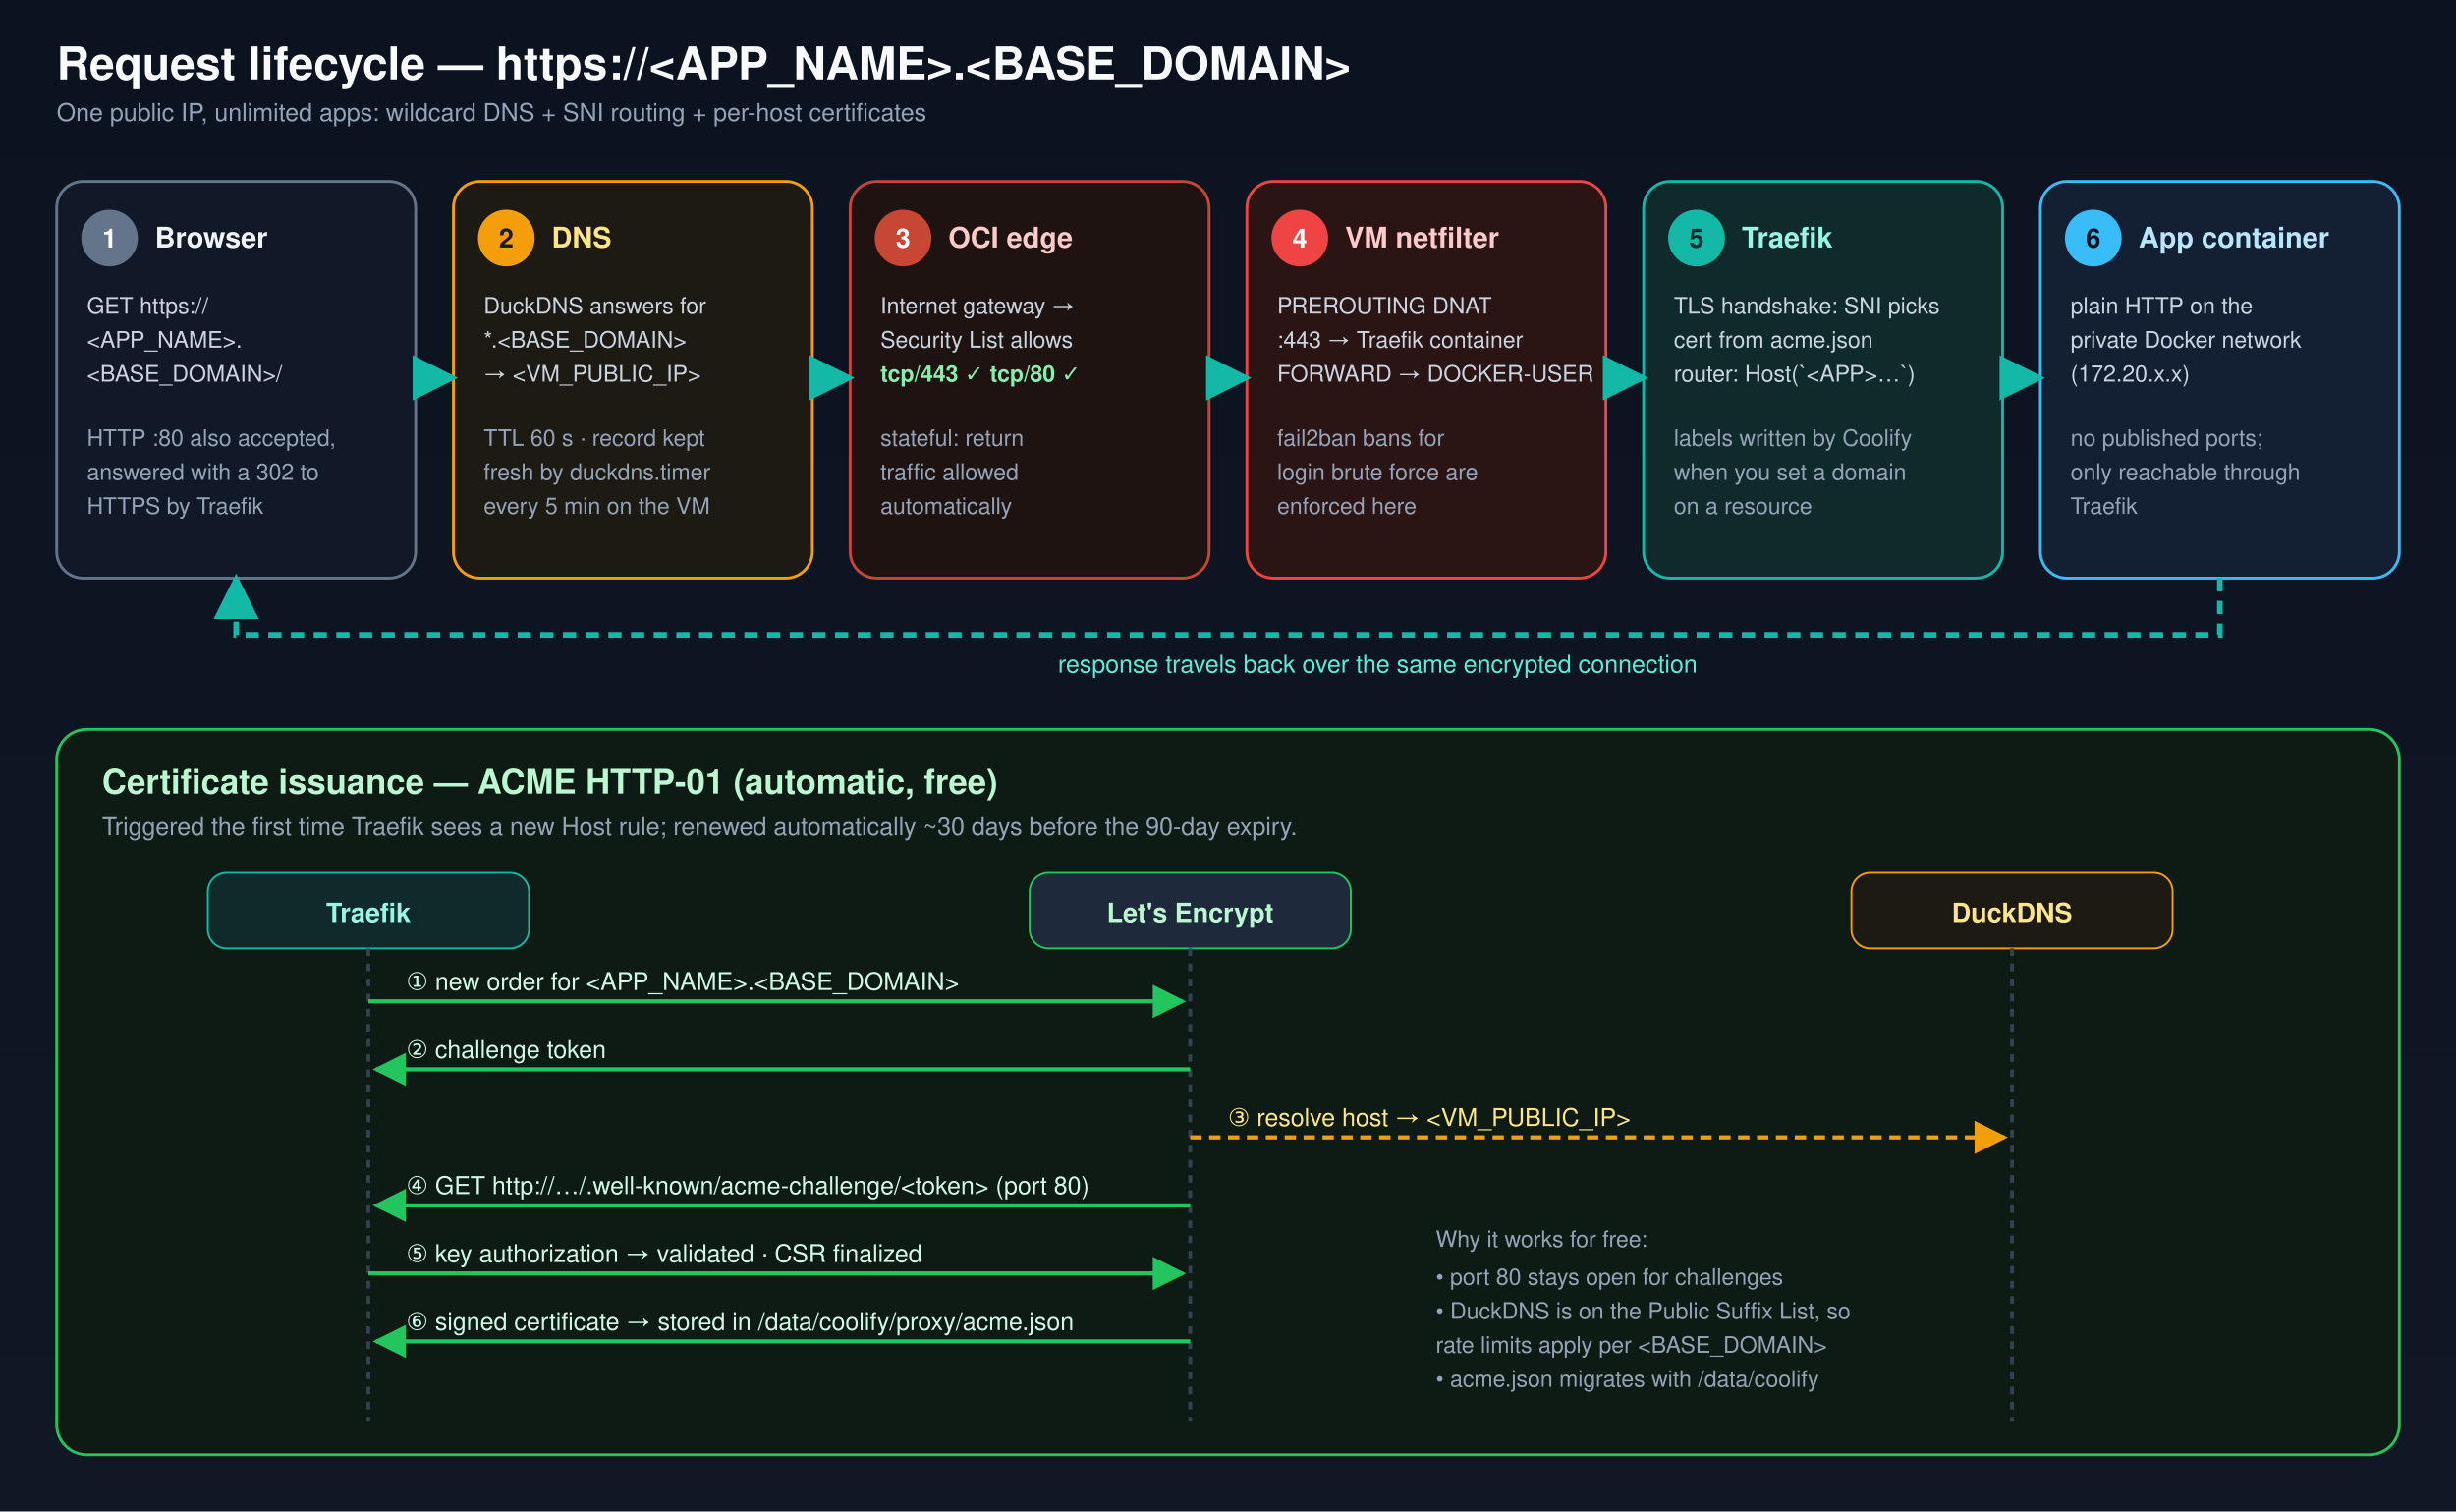
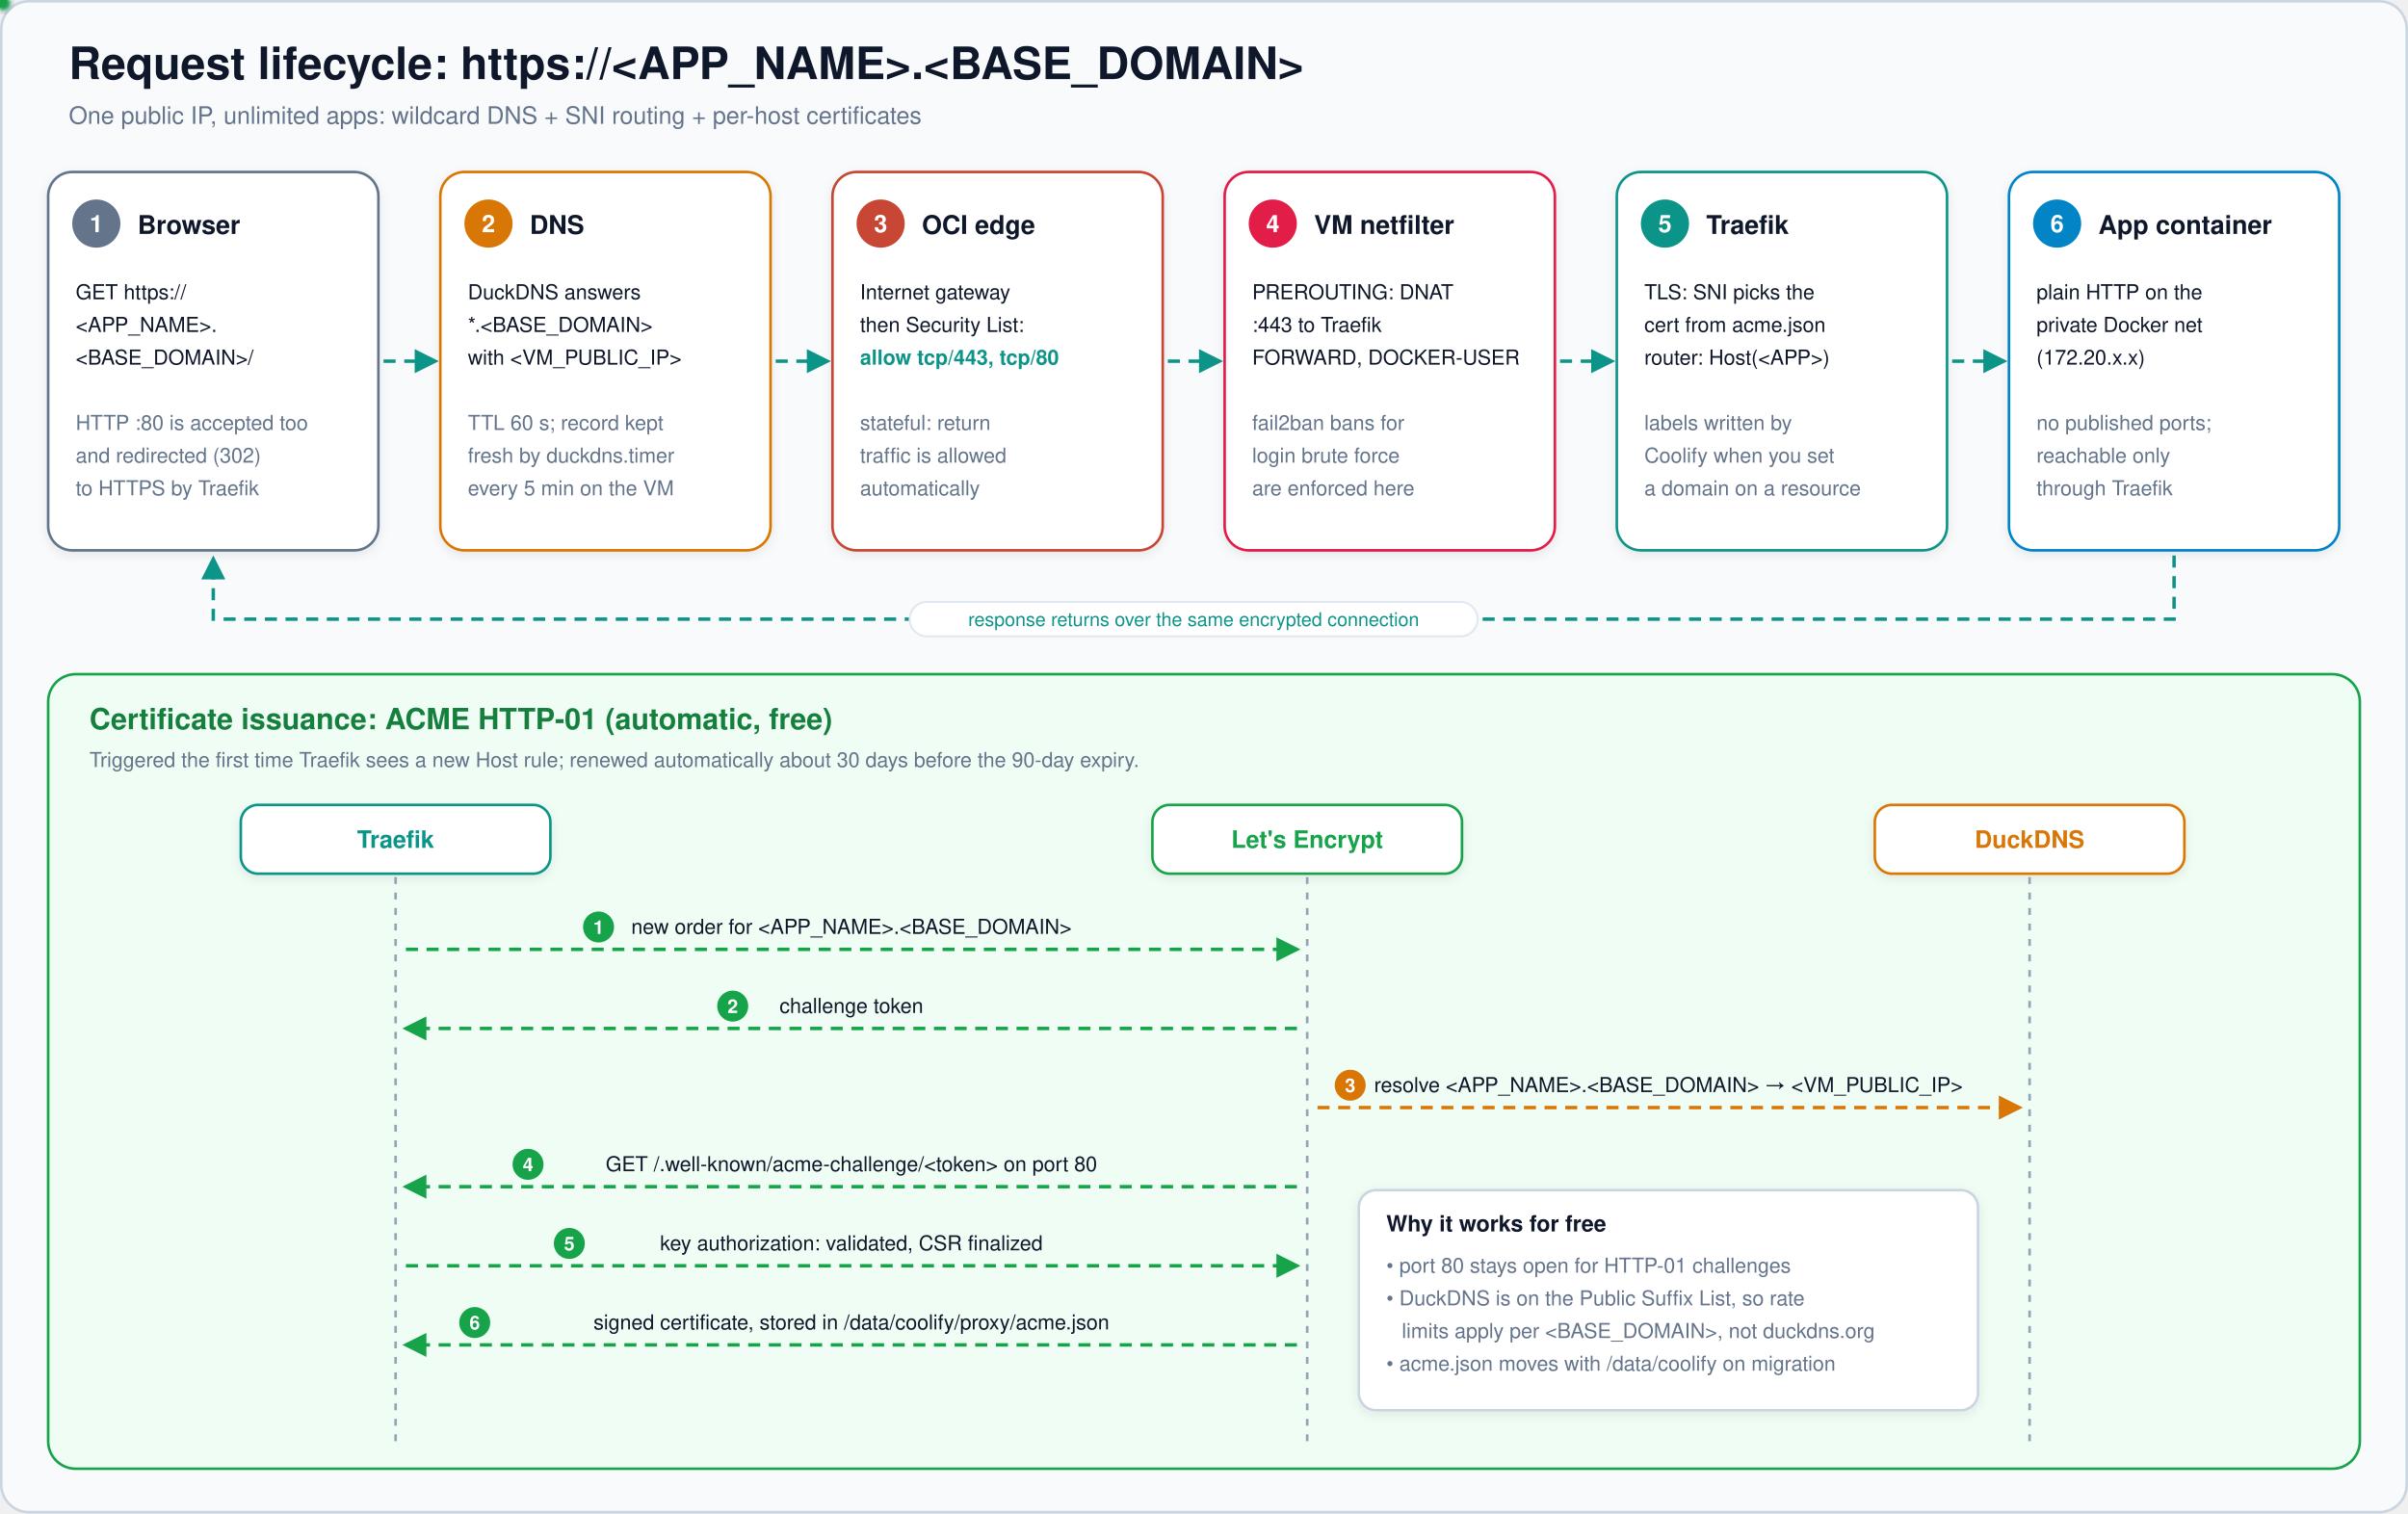
- <svg xmlns="http://www.w3.org/2000/svg" width="1300" height="800" viewBox="0 0 1300 800" role="img" aria-labelledby="t d">
+ <svg xmlns="http://www.w3.org/2000/svg" xmlns:xlink="http://www.w3.org/1999/xlink" width="1400" height="880" viewBox="0 0 1400 880" role="img" aria-labelledby="t d">
+   <style>
+ .f { stroke-dasharray: 7 5; animation: flow 1.1s linear infinite; }
+ .fs { stroke-dasharray: 7 5; animation: flow 1.8s linear infinite; }
+ @keyframes flow { to { stroke-dashoffset: -24; } }
+ @media (prefers-reduced-motion: reduce) { * { animation: none !important; } }
+ </style>
  <defs>
-     <linearGradient id="bg" x1="0" y1="0" x2="0" y2="1">
-       <stop offset="0" stop-color="#0b1220" />
-       <stop offset="1" stop-color="#101826" />
-     </linearGradient>
-     <marker id="a" viewBox="0 0 10 10" refX="9" refY="5" markerWidth="8" markerHeight="8" orient="auto-start-reverse">
-       <path d="M0 0 L10 5 L0 10 z" fill="#14b8a6" />
-     </marker>
-     <marker id="g" viewBox="0 0 10 10" refX="9" refY="5" markerWidth="8" markerHeight="8" orient="auto-start-reverse">
-       <path d="M0 0 L10 5 L0 10 z" fill="#22c55e" />
-     </marker>
-     <marker id="y" viewBox="0 0 10 10" refX="9" refY="5" markerWidth="8" markerHeight="8" orient="auto-start-reverse">
-       <path d="M0 0 L10 5 L0 10 z" fill="#f59e0b" />
+     <filter id="shadow" x="-10%" y="-10%" width="120%" height="130%">
+       <feDropShadow dx="0" dy="2" stdDeviation="3" flood-color="#0f172a" flood-opacity="0.08" />
+     </filter>
+     <filter id="glow" x="-200%" y="-200%" width="500%" height="500%">
+       <feGaussianBlur stdDeviation="2.2" result="b" />
+       <feMerge>
+         <feMergeNode in="b" />
+         <feMergeNode in="SourceGraphic" />
+       </feMerge>
+     </filter>
+     <marker id="m-0d9488" viewBox="0 0 10 10" refX="8.5" refY="5" markerWidth="7" markerHeight="7" orient="auto-start-reverse">
+       <path d="M0 0 L10 5 L0 10 z" fill="#0d9488" />
+     </marker>
+     <marker id="m-16a34a" viewBox="0 0 10 10" refX="8.5" refY="5" markerWidth="7" markerHeight="7" orient="auto-start-reverse">
+       <path d="M0 0 L10 5 L0 10 z" fill="#16a34a" />
+     </marker>
+     <marker id="m-475569" viewBox="0 0 10 10" refX="8.5" refY="5" markerWidth="7" markerHeight="7" orient="auto-start-reverse">
+       <path d="M0 0 L10 5 L0 10 z" fill="#475569" />
+     </marker>
+     <marker id="m-d97706" viewBox="0 0 10 10" refX="8.5" refY="5" markerWidth="7" markerHeight="7" orient="auto-start-reverse">
+       <path d="M0 0 L10 5 L0 10 z" fill="#d97706" />
+     </marker>
+     <marker id="m-4f46e5" viewBox="0 0 10 10" refX="8.5" refY="5" markerWidth="7" markerHeight="7" orient="auto-start-reverse">
+       <path d="M0 0 L10 5 L0 10 z" fill="#4f46e5" />
+     </marker>
+     <marker id="m-e11d48" viewBox="0 0 10 10" refX="8.5" refY="5" markerWidth="7" markerHeight="7" orient="auto-start-reverse">
+       <path d="M0 0 L10 5 L0 10 z" fill="#e11d48" />
+     </marker>
+     <marker id="m-0284c7" viewBox="0 0 10 10" refX="8.5" refY="5" markerWidth="7" markerHeight="7" orient="auto-start-reverse">
+       <path d="M0 0 L10 5 L0 10 z" fill="#0284c7" />
+     </marker>
+     <marker id="m-7c3aed" viewBox="0 0 10 10" refX="8.5" refY="5" markerWidth="7" markerHeight="7" orient="auto-start-reverse">
+       <path d="M0 0 L10 5 L0 10 z" fill="#7c3aed" />
    </marker>
  </defs>
-   <rect width="1300" height="800" fill="url(#bg)" />
+   <rect x="0.75" y="0.75" width="1398.5" height="878.5" rx="16" fill="#f8fafc" stroke="#cbd5e1" stroke-width="1.5" />
  <g font-family="Segoe UI, Helvetica, Arial, sans-serif">
-     <text x="30" y="42" font-size="24" font-weight="700" fill="#f8fafc">Request lifecycle — https://&lt;APP_NAME&gt;.&lt;BASE_DOMAIN&gt;</text>
-     <text x="30" y="64" font-size="13" fill="#94a3b8">One public IP, unlimited apps: wildcard DNS + SNI routing + per-host certificates</text>
-     <g font-size="12">
-       <g transform="translate(30,96)">
-         <rect width="190" height="210" rx="14" fill="#111827" stroke="#64748b" stroke-width="1.5" />
-         <circle cx="28" cy="30" r="15" fill="#64748b" />
-         <text x="28" y="35" text-anchor="middle" font-weight="800" fill="#fff" font-size="14">1</text>
-         <text x="52" y="35" font-size="15" font-weight="700" fill="#f1f5f9">Browser</text>
-         <text x="16" y="70" fill="#cbd5e1">GET https://</text>
-         <text x="16" y="88" fill="#cbd5e1">&lt;APP_NAME&gt;.</text>
-         <text x="16" y="106" fill="#cbd5e1">&lt;BASE_DOMAIN&gt;/</text>
-         <text x="16" y="140" fill="#94a3b8">HTTP :80 also accepted,</text>
-         <text x="16" y="158" fill="#94a3b8">answered with a 302 to</text>
-         <text x="16" y="176" fill="#94a3b8">HTTPS by Traefik</text>
-       </g>
-       <g transform="translate(240,96)">
-         <rect width="190" height="210" rx="14" fill="#1c1a12" stroke="#f59e0b" stroke-width="1.5" />
-         <circle cx="28" cy="30" r="15" fill="#f59e0b" />
-         <text x="28" y="35" text-anchor="middle" font-weight="800" fill="#1c1917" font-size="14">2</text>
-         <text x="52" y="35" font-size="15" font-weight="700" fill="#fde68a">DNS</text>
-         <text x="16" y="70" fill="#cbd5e1">DuckDNS answers for</text>
-         <text x="16" y="88" fill="#cbd5e1">*.&lt;BASE_DOMAIN&gt;</text>
-         <text x="16" y="106" fill="#cbd5e1">→ &lt;VM_PUBLIC_IP&gt;</text>
-         <text x="16" y="140" fill="#94a3b8">TTL 60 s · record kept</text>
-         <text x="16" y="158" fill="#94a3b8">fresh by duckdns.timer</text>
-         <text x="16" y="176" fill="#94a3b8">every 5 min on the VM</text>
-       </g>
-       <g transform="translate(450,96)">
-         <rect width="190" height="210" rx="14" fill="#1f1311" stroke="#C74634" stroke-width="1.5" />
-         <circle cx="28" cy="30" r="15" fill="#C74634" />
-         <text x="28" y="35" text-anchor="middle" font-weight="800" fill="#fff" font-size="14">3</text>
-         <text x="52" y="35" font-size="15" font-weight="700" fill="#fecaca">OCI edge</text>
-         <text x="16" y="70" fill="#cbd5e1">Internet gateway →</text>
-         <text x="16" y="88" fill="#cbd5e1">Security List allows</text>
-         <text x="16" y="106" fill="#86efac" font-weight="700">tcp/443 ✓  tcp/80 ✓</text>
-         <text x="16" y="140" fill="#94a3b8">stateful: return</text>
-         <text x="16" y="158" fill="#94a3b8">traffic allowed</text>
-         <text x="16" y="176" fill="#94a3b8">automatically</text>
-       </g>
-       <g transform="translate(660,96)">
-         <rect width="190" height="210" rx="14" fill="#2a1414" stroke="#ef4444" stroke-width="1.5" />
-         <circle cx="28" cy="30" r="15" fill="#ef4444" />
-         <text x="28" y="35" text-anchor="middle" font-weight="800" fill="#fff" font-size="14">4</text>
-         <text x="52" y="35" font-size="15" font-weight="700" fill="#fecaca">VM netfilter</text>
-         <text x="16" y="70" fill="#cbd5e1">PREROUTING DNAT</text>
-         <text x="16" y="88" fill="#cbd5e1">:443 → Traefik container</text>
-         <text x="16" y="106" fill="#cbd5e1">FORWARD → DOCKER-USER</text>
-         <text x="16" y="140" fill="#94a3b8">fail2ban bans for</text>
-         <text x="16" y="158" fill="#94a3b8">login brute force are</text>
-         <text x="16" y="176" fill="#94a3b8">enforced here</text>
-       </g>
-       <g transform="translate(870,96)">
-         <rect width="190" height="210" rx="14" fill="#0f2a2a" stroke="#14b8a6" stroke-width="1.5" />
-         <circle cx="28" cy="30" r="15" fill="#14b8a6" />
-         <text x="28" y="35" text-anchor="middle" font-weight="800" fill="#042f2e" font-size="14">5</text>
-         <text x="52" y="35" font-size="15" font-weight="700" fill="#99f6e4">Traefik</text>
-         <text x="16" y="70" fill="#cbd5e1">TLS handshake: SNI picks</text>
-         <text x="16" y="88" fill="#cbd5e1">cert from acme.json</text>
-         <text x="16" y="106" fill="#cbd5e1">router: Host(`&lt;APP&gt;…`)</text>
-         <text x="16" y="140" fill="#94a3b8">labels written by Coolify</text>
-         <text x="16" y="158" fill="#94a3b8">when you set a domain</text>
-         <text x="16" y="176" fill="#94a3b8">on a resource</text>
-       </g>
-       <g transform="translate(1080,96)">
-         <rect width="190" height="210" rx="14" fill="#132033" stroke="#38bdf8" stroke-width="1.5" />
-         <circle cx="28" cy="30" r="15" fill="#38bdf8" />
-         <text x="28" y="35" text-anchor="middle" font-weight="800" fill="#0b1220" font-size="14">6</text>
-         <text x="52" y="35" font-size="15" font-weight="700" fill="#bae6fd">App container</text>
-         <text x="16" y="70" fill="#cbd5e1">plain HTTP on the</text>
-         <text x="16" y="88" fill="#cbd5e1">private Docker network</text>
-         <text x="16" y="106" fill="#cbd5e1">(172.20.x.x)</text>
-         <text x="16" y="140" fill="#94a3b8">no published ports;</text>
-         <text x="16" y="158" fill="#94a3b8">only reachable through</text>
-         <text x="16" y="176" fill="#94a3b8">Traefik</text>
-       </g>
+     <text x="40" y="46" font-size="26" fill="#0f172a" font-weight="700">Request lifecycle: https://&lt;APP_NAME&gt;.&lt;BASE_DOMAIN&gt;</text>
+     <text x="40" y="72" font-size="14" fill="#64748b">One public IP, unlimited apps: wildcard DNS + SNI routing + per-host certificates</text>
+     <rect x="28" y="100" width="192" height="220" rx="14" fill="#ffffff" stroke="#64748b" stroke-width="1.5" filter="url(#shadow)" />
+     <circle cx="56" cy="130" r="14" fill="#64748b" />
+     <text x="56" y="135" font-size="14" fill="#ffffff" font-weight="800" text-anchor="middle">1</text>
+     <text x="80" y="136" font-size="15" fill="#0f172a" font-weight="700">Browser</text>
+     <text x="44" y="174" font-size="12" fill="#0f172a">GET https://</text>
+     <text x="44" y="193" font-size="12" fill="#0f172a">&lt;APP_NAME&gt;.</text>
+     <text x="44" y="212" font-size="12" fill="#0f172a">&lt;BASE_DOMAIN&gt;/</text>
+     <text x="44" y="250" font-size="12" fill="#64748b">HTTP :80 is accepted too</text>
+     <text x="44" y="269" font-size="12" fill="#64748b">and redirected (302)</text>
+     <text x="44" y="288" font-size="12" fill="#64748b">to HTTPS by Traefik</text>
+     <path id="r0" class="f" d="M223 210.0 H253" fill="none" stroke="#0d9488" stroke-width="2" marker-end="url(#m-0d9488)" />
+     <rect x="256" y="100" width="192" height="220" rx="14" fill="#ffffff" stroke="#d97706" stroke-width="1.5" filter="url(#shadow)" />
+     <circle cx="284" cy="130" r="14" fill="#d97706" />
+     <text x="284" y="135" font-size="14" fill="#ffffff" font-weight="800" text-anchor="middle">2</text>
+     <text x="308" y="136" font-size="15" fill="#0f172a" font-weight="700">DNS</text>
+     <text x="272" y="174" font-size="12" fill="#0f172a">DuckDNS answers</text>
+     <text x="272" y="193" font-size="12" fill="#0f172a">*.&lt;BASE_DOMAIN&gt;</text>
+     <text x="272" y="212" font-size="12" fill="#0f172a">with &lt;VM_PUBLIC_IP&gt;</text>
+     <text x="272" y="250" font-size="12" fill="#64748b">TTL 60 s; record kept</text>
+     <text x="272" y="269" font-size="12" fill="#64748b">fresh by duckdns.timer</text>
+     <text x="272" y="288" font-size="12" fill="#64748b">every 5 min on the VM</text>
+     <path id="r1" class="f" d="M451 210.0 H481" fill="none" stroke="#0d9488" stroke-width="2" marker-end="url(#m-0d9488)" />
+     <rect x="484" y="100" width="192" height="220" rx="14" fill="#ffffff" stroke="#C74634" stroke-width="1.5" filter="url(#shadow)" />
+     <circle cx="512" cy="130" r="14" fill="#C74634" />
+     <text x="512" y="135" font-size="14" fill="#ffffff" font-weight="800" text-anchor="middle">3</text>
+     <text x="536" y="136" font-size="15" fill="#0f172a" font-weight="700">OCI edge</text>
+     <text x="500" y="174" font-size="12" fill="#0f172a">Internet gateway</text>
+     <text x="500" y="193" font-size="12" fill="#0f172a">then Security List:</text>
+     <text x="500" y="212" font-size="12" fill="#0d9488" font-weight="600">allow tcp/443, tcp/80</text>
+     <text x="500" y="250" font-size="12" fill="#64748b">stateful: return</text>
+     <text x="500" y="269" font-size="12" fill="#64748b">traffic is allowed</text>
+     <text x="500" y="288" font-size="12" fill="#64748b">automatically</text>
+     <path id="r2" class="f" d="M679 210.0 H709" fill="none" stroke="#0d9488" stroke-width="2" marker-end="url(#m-0d9488)" />
+     <rect x="712" y="100" width="192" height="220" rx="14" fill="#ffffff" stroke="#e11d48" stroke-width="1.5" filter="url(#shadow)" />
+     <circle cx="740" cy="130" r="14" fill="#e11d48" />
+     <text x="740" y="135" font-size="14" fill="#ffffff" font-weight="800" text-anchor="middle">4</text>
+     <text x="764" y="136" font-size="15" fill="#0f172a" font-weight="700">VM netfilter</text>
+     <text x="728" y="174" font-size="12" fill="#0f172a">PREROUTING: DNAT</text>
+     <text x="728" y="193" font-size="12" fill="#0f172a">:443 to Traefik</text>
+     <text x="728" y="212" font-size="12" fill="#0f172a">FORWARD, DOCKER-USER</text>
+     <text x="728" y="250" font-size="12" fill="#64748b">fail2ban bans for</text>
+     <text x="728" y="269" font-size="12" fill="#64748b">login brute force</text>
+     <text x="728" y="288" font-size="12" fill="#64748b">are enforced here</text>
+     <path id="r3" class="f" d="M907 210.0 H937" fill="none" stroke="#0d9488" stroke-width="2" marker-end="url(#m-0d9488)" />
+     <rect x="940" y="100" width="192" height="220" rx="14" fill="#ffffff" stroke="#0d9488" stroke-width="1.5" filter="url(#shadow)" />
+     <circle cx="968" cy="130" r="14" fill="#0d9488" />
+     <text x="968" y="135" font-size="14" fill="#ffffff" font-weight="800" text-anchor="middle">5</text>
+     <text x="992" y="136" font-size="15" fill="#0f172a" font-weight="700">Traefik</text>
+     <text x="956" y="174" font-size="12" fill="#0f172a">TLS: SNI picks the</text>
+     <text x="956" y="193" font-size="12" fill="#0f172a">cert from acme.json</text>
+     <text x="956" y="212" font-size="12" fill="#0f172a">router: Host(&lt;APP&gt;)</text>
+     <text x="956" y="250" font-size="12" fill="#64748b">labels written by</text>
+     <text x="956" y="269" font-size="12" fill="#64748b">Coolify when you set</text>
+     <text x="956" y="288" font-size="12" fill="#64748b">a domain on a resource</text>
+     <path id="r4" class="f" d="M1135 210.0 H1165" fill="none" stroke="#0d9488" stroke-width="2" marker-end="url(#m-0d9488)" />
+     <rect x="1168" y="100" width="192" height="220" rx="14" fill="#ffffff" stroke="#0284c7" stroke-width="1.5" filter="url(#shadow)" />
+     <circle cx="1196" cy="130" r="14" fill="#0284c7" />
+     <text x="1196" y="135" font-size="14" fill="#ffffff" font-weight="800" text-anchor="middle">6</text>
+     <text x="1220" y="136" font-size="15" fill="#0f172a" font-weight="700">App container</text>
+     <text x="1184" y="174" font-size="12" fill="#0f172a">plain HTTP on the</text>
+     <text x="1184" y="193" font-size="12" fill="#0f172a">private Docker net</text>
+     <text x="1184" y="212" font-size="12" fill="#0f172a">(172.20.x.x)</text>
+     <text x="1184" y="250" font-size="12" fill="#64748b">no published ports;</text>
+     <text x="1184" y="269" font-size="12" fill="#64748b">reachable only</text>
+     <text x="1184" y="288" font-size="12" fill="#64748b">through Traefik</text>
+     <path id="ret" class="fs" d="M1264.0 323 V360 H124.0 V325" fill="none" stroke="#0d9488" stroke-width="2" marker-end="url(#m-0d9488)" />
+     <rect x="28" y="392" width="1344" height="462" rx="16" fill="#f0fdf4" stroke="#16a34a" stroke-width="1.5" />
+     <text x="52" y="424" font-size="17" fill="#15803d" font-weight="700">Certificate issuance: ACME HTTP-01 (automatic, free)</text>
+     <text x="52" y="446" font-size="12" fill="#64748b">Triggered the first time Traefik sees a new Host rule; renewed automatically about 30 days before the 90-day expiry.</text>
+     <rect x="140" y="468" width="180" height="40" rx="10" fill="#ffffff" stroke="#0d9488" stroke-width="1.5" filter="url(#shadow)" />
+     <text x="230" y="493" font-size="14" fill="#0d9488" font-weight="700" text-anchor="middle">Traefik</text>
+     <path d="M230 510 V838" stroke="#94a3b8" stroke-width="1.5" stroke-dasharray="4 5" />
+     <rect x="670" y="468" width="180" height="40" rx="10" fill="#ffffff" stroke="#16a34a" stroke-width="1.5" filter="url(#shadow)" />
+     <text x="760" y="493" font-size="14" fill="#16a34a" font-weight="700" text-anchor="middle">Let's Encrypt</text>
+     <path d="M760 510 V838" stroke="#94a3b8" stroke-width="1.5" stroke-dasharray="4 5" />
+     <rect x="1090" y="468" width="180" height="40" rx="10" fill="#ffffff" stroke="#d97706" stroke-width="1.5" filter="url(#shadow)" />
+     <text x="1180" y="493" font-size="14" fill="#d97706" font-weight="700" text-anchor="middle">DuckDNS</text>
+     <path d="M1180 510 V838" stroke="#94a3b8" stroke-width="1.5" stroke-dasharray="4 5" />
+     <path id="m0" class="f" d="M236 552 H754" fill="none" stroke="#16a34a" stroke-width="2" marker-end="url(#m-16a34a)" />
+     <circle cx="348" cy="539" r="9" fill="#16a34a" />
+     <text x="348" y="543" font-size="11" fill="#ffffff" font-weight="800" text-anchor="middle">1</text>
+     <text x="495.0" y="543" font-size="12" fill="#0f172a" text-anchor="middle">new order for &lt;APP_NAME&gt;.&lt;BASE_DOMAIN&gt;</text>
+     <path id="m1" class="f" d="M754 598 H236" fill="none" stroke="#16a34a" stroke-width="2" marker-end="url(#m-16a34a)" />
+     <circle cx="426" cy="585" r="9" fill="#16a34a" />
+     <text x="426" y="589" font-size="11" fill="#ffffff" font-weight="800" text-anchor="middle">2</text>
+     <text x="495.0" y="589" font-size="12" fill="#0f172a" text-anchor="middle">challenge token</text>
+     <path id="m2" class="f" d="M766 644 H1174" fill="none" stroke="#d97706" stroke-width="2" marker-end="url(#m-d97706)" />
+     <circle cx="785" cy="631" r="9" fill="#d97706" />
+     <text x="785" y="635" font-size="11" fill="#ffffff" font-weight="800" text-anchor="middle">3</text>
+     <text x="970.0" y="635" font-size="12" fill="#0f172a" text-anchor="middle">resolve &lt;APP_NAME&gt;.&lt;BASE_DOMAIN&gt; → &lt;VM_PUBLIC_IP&gt;</text>
+     <path id="m3" class="f" d="M754 690 H236" fill="none" stroke="#16a34a" stroke-width="2" marker-end="url(#m-16a34a)" />
+     <circle cx="307" cy="677" r="9" fill="#16a34a" />
+     <text x="307" y="681" font-size="11" fill="#ffffff" font-weight="800" text-anchor="middle">4</text>
+     <text x="495.0" y="681" font-size="12" fill="#0f172a" text-anchor="middle">GET /.well-known/acme-challenge/&lt;token&gt; on port 80</text>
+     <path id="m4" class="f" d="M236 736 H754" fill="none" stroke="#16a34a" stroke-width="2" marker-end="url(#m-16a34a)" />
+     <circle cx="331" cy="723" r="9" fill="#16a34a" />
+     <text x="331" y="727" font-size="11" fill="#ffffff" font-weight="800" text-anchor="middle">5</text>
+     <text x="495.0" y="727" font-size="12" fill="#0f172a" text-anchor="middle">key authorization: validated, CSR finalized</text>
+     <path id="m5" class="f" d="M754 782 H236" fill="none" stroke="#16a34a" stroke-width="2" marker-end="url(#m-16a34a)" />
+     <circle cx="276" cy="769" r="9" fill="#16a34a" />
+     <text x="276" y="773" font-size="11" fill="#ffffff" font-weight="800" text-anchor="middle">6</text>
+     <text x="495.0" y="773" font-size="12" fill="#0f172a" text-anchor="middle">signed certificate, stored in /data/coolify/proxy/acme.json</text>
+     <rect x="790" y="692" width="360" height="128" rx="10" fill="#ffffff" stroke="#cbd5e1" stroke-width="1.5" filter="url(#shadow)" />
+     <text x="806" y="716" font-size="13" fill="#0f172a" font-weight="700">Why it works for free</text>
+     <text x="806" y="740" font-size="12" fill="#64748b">• port 80 stays open for HTTP-01 challenges</text>
+     <text x="806" y="759" font-size="12" fill="#64748b">• DuckDNS is on the Public Suffix List, so rate</text>
+     <text x="815" y="778" font-size="12" fill="#64748b">limits apply per &lt;BASE_DOMAIN&gt;, not duckdns.org</text>
+     <text x="806" y="797" font-size="12" fill="#64748b">• acme.json moves with /data/coolify on migration</text>
+     <circle r="4" fill="#0d9488" filter="url(#glow)">
+       <animateMotion dur="3.0s" begin="-0.0s" repeatCount="indefinite">
+         <mpath xlink:href="#r0" />
+       </animateMotion>
+     </circle>
+     <circle r="4" fill="#0d9488" filter="url(#glow)">
+       <animateMotion dur="3.0s" begin="-0.5s" repeatCount="indefinite">
+         <mpath xlink:href="#r1" />
+       </animateMotion>
+     </circle>
+     <circle r="4" fill="#0d9488" filter="url(#glow)">
+       <animateMotion dur="3.0s" begin="-1.0s" repeatCount="indefinite">
+         <mpath xlink:href="#r2" />
+       </animateMotion>
+     </circle>
+     <circle r="4" fill="#0d9488" filter="url(#glow)">
+       <animateMotion dur="3.0s" begin="-1.5s" repeatCount="indefinite">
+         <mpath xlink:href="#r3" />
+       </animateMotion>
+     </circle>
+     <circle r="4" fill="#0d9488" filter="url(#glow)">
+       <animateMotion dur="3.0s" begin="-2.0s" repeatCount="indefinite">
+         <mpath xlink:href="#r4" />
+       </animateMotion>
+     </circle>
+     <circle r="4" fill="#0d9488" filter="url(#glow)">
+       <animateMotion dur="4.0s" begin="-1.5s" repeatCount="indefinite">
+         <mpath xlink:href="#ret" />
+       </animateMotion>
+     </circle>
+     <g>
+       <rect x="528.9" y="350.0" width="330.2" height="20" rx="10.0" fill="#ffffff" stroke="#e2e8f0" stroke-width="1.2" />
+       <text x="694.0" y="364.0" font-size="11" fill="#0d9488" text-anchor="middle">response returns over the same encrypted connection</text>
    </g>
-     <g fill="none" stroke="#14b8a6" stroke-width="3">
-       <path d="M220 200 H240" marker-end="url(#a)" />
-       <path d="M430 200 H450" marker-end="url(#a)" />
-       <path d="M640 200 H660" marker-end="url(#a)" />
-       <path d="M850 200 H870" marker-end="url(#a)" />
-       <path d="M1060 200 H1080" marker-end="url(#a)" />
-       <path d="M1175 306 V336 H125 V306" stroke-dasharray="7 5" marker-end="url(#a)" />
-     </g>
-     <text x="560" y="356" font-size="13" fill="#5eead4">response travels back over the same encrypted connection</text>
-     <rect x="30" y="386" width="1240" height="384" rx="16" fill="#0d1b14" stroke="#22c55e" stroke-width="1.5" />
-     <text x="54" y="420" font-size="18" font-weight="700" fill="#bbf7d0">Certificate issuance — ACME HTTP-01 (automatic, free)</text>
-     <text x="54" y="442" font-size="13" fill="#94a3b8">Triggered the first time Traefik sees a new Host rule; renewed automatically ~30 days before the 90-day expiry.</text>
-     <g font-size="14" font-weight="700" text-anchor="middle">
-       <rect x="110" y="462" width="170" height="40" rx="10" fill="#0f2a2a" stroke="#14b8a6" />
-       <text x="195" y="488" fill="#99f6e4">Traefik</text>
-       <rect x="545" y="462" width="170" height="40" rx="10" fill="#1e293b" stroke="#22c55e" />
-       <text x="630" y="488" fill="#bbf7d0">Let's Encrypt</text>
-       <rect x="980" y="462" width="170" height="40" rx="10" fill="#1c1a12" stroke="#f59e0b" />
-       <text x="1065" y="488" fill="#fde68a">DuckDNS</text>
-     </g>
-     <g stroke="#334155" stroke-width="2" stroke-dasharray="4 4">
-       <path d="M195 502 V752" />
-       <path d="M630 502 V752" />
-       <path d="M1065 502 V752" />
-     </g>
-     <g font-size="13" fill="none" stroke-width="2.2">
-       <path d="M195 530 H626" stroke="#22c55e" marker-end="url(#g)" />
-       <text x="215" y="524" fill="#d1fae5" stroke="none">① new order for &lt;APP_NAME&gt;.&lt;BASE_DOMAIN&gt;</text>
-       <path d="M630 566 H199" stroke="#22c55e" marker-end="url(#g)" />
-       <text x="215" y="560" fill="#d1fae5" stroke="none">② challenge token</text>
-       <path d="M630 602 H1061" stroke="#f59e0b" stroke-dasharray="6 4" marker-end="url(#y)" />
-       <text x="650" y="596" fill="#fde68a" stroke="none">③ resolve host → &lt;VM_PUBLIC_IP&gt;</text>
-       <path d="M630 638 H199" stroke="#22c55e" marker-end="url(#g)" />
-       <text x="215" y="632" fill="#d1fae5" stroke="none">④ GET http://…/.well-known/acme-challenge/&lt;token&gt; (port 80)</text>
-       <path d="M195 674 H626" stroke="#22c55e" marker-end="url(#g)" />
-       <text x="215" y="668" fill="#d1fae5" stroke="none">⑤ key authorization → validated · CSR finalized</text>
-       <path d="M630 710 H199" stroke="#22c55e" marker-end="url(#g)" />
-       <text x="215" y="704" fill="#d1fae5" stroke="none">⑥ signed certificate → stored in /data/coolify/proxy/acme.json</text>
-     </g>
-     <g font-size="12" fill="#94a3b8">
-       <text x="760" y="660">Why it works for free:</text>
-       <text x="760" y="680">• port 80 stays open for challenges</text>
-       <text x="760" y="698">• DuckDNS is on the Public Suffix List, so</text>
-       <text x="760" y="716">  rate limits apply per &lt;BASE_DOMAIN&gt;</text>
-       <text x="760" y="734">• acme.json migrates with /data/coolify</text>
-     </g>
+     <circle r="4" fill="#16a34a" filter="url(#glow)">
+       <animateMotion dur="9.0s" begin="-0.0s" repeatCount="indefinite">
+         <mpath xlink:href="#m0" />
+       </animateMotion>
+     </circle>
+     <circle r="4" fill="#16a34a" filter="url(#glow)">
+       <animateMotion dur="9.0s" begin="-1.5s" repeatCount="indefinite">
+         <mpath xlink:href="#m1" />
+       </animateMotion>
+     </circle>
+     <circle r="4" fill="#d97706" filter="url(#glow)">
+       <animateMotion dur="9.0s" begin="-3.0s" repeatCount="indefinite">
+         <mpath xlink:href="#m2" />
+       </animateMotion>
+     </circle>
+     <circle r="4" fill="#16a34a" filter="url(#glow)">
+       <animateMotion dur="9.0s" begin="-4.5s" repeatCount="indefinite">
+         <mpath xlink:href="#m3" />
+       </animateMotion>
+     </circle>
+     <circle r="4" fill="#16a34a" filter="url(#glow)">
+       <animateMotion dur="9.0s" begin="-6.0s" repeatCount="indefinite">
+         <mpath xlink:href="#m4" />
+       </animateMotion>
+     </circle>
+     <circle r="4" fill="#16a34a" filter="url(#glow)">
+       <animateMotion dur="9.0s" begin="-7.5s" repeatCount="indefinite">
+         <mpath xlink:href="#m5" />
+       </animateMotion>
+     </circle>
  </g>
</svg>
